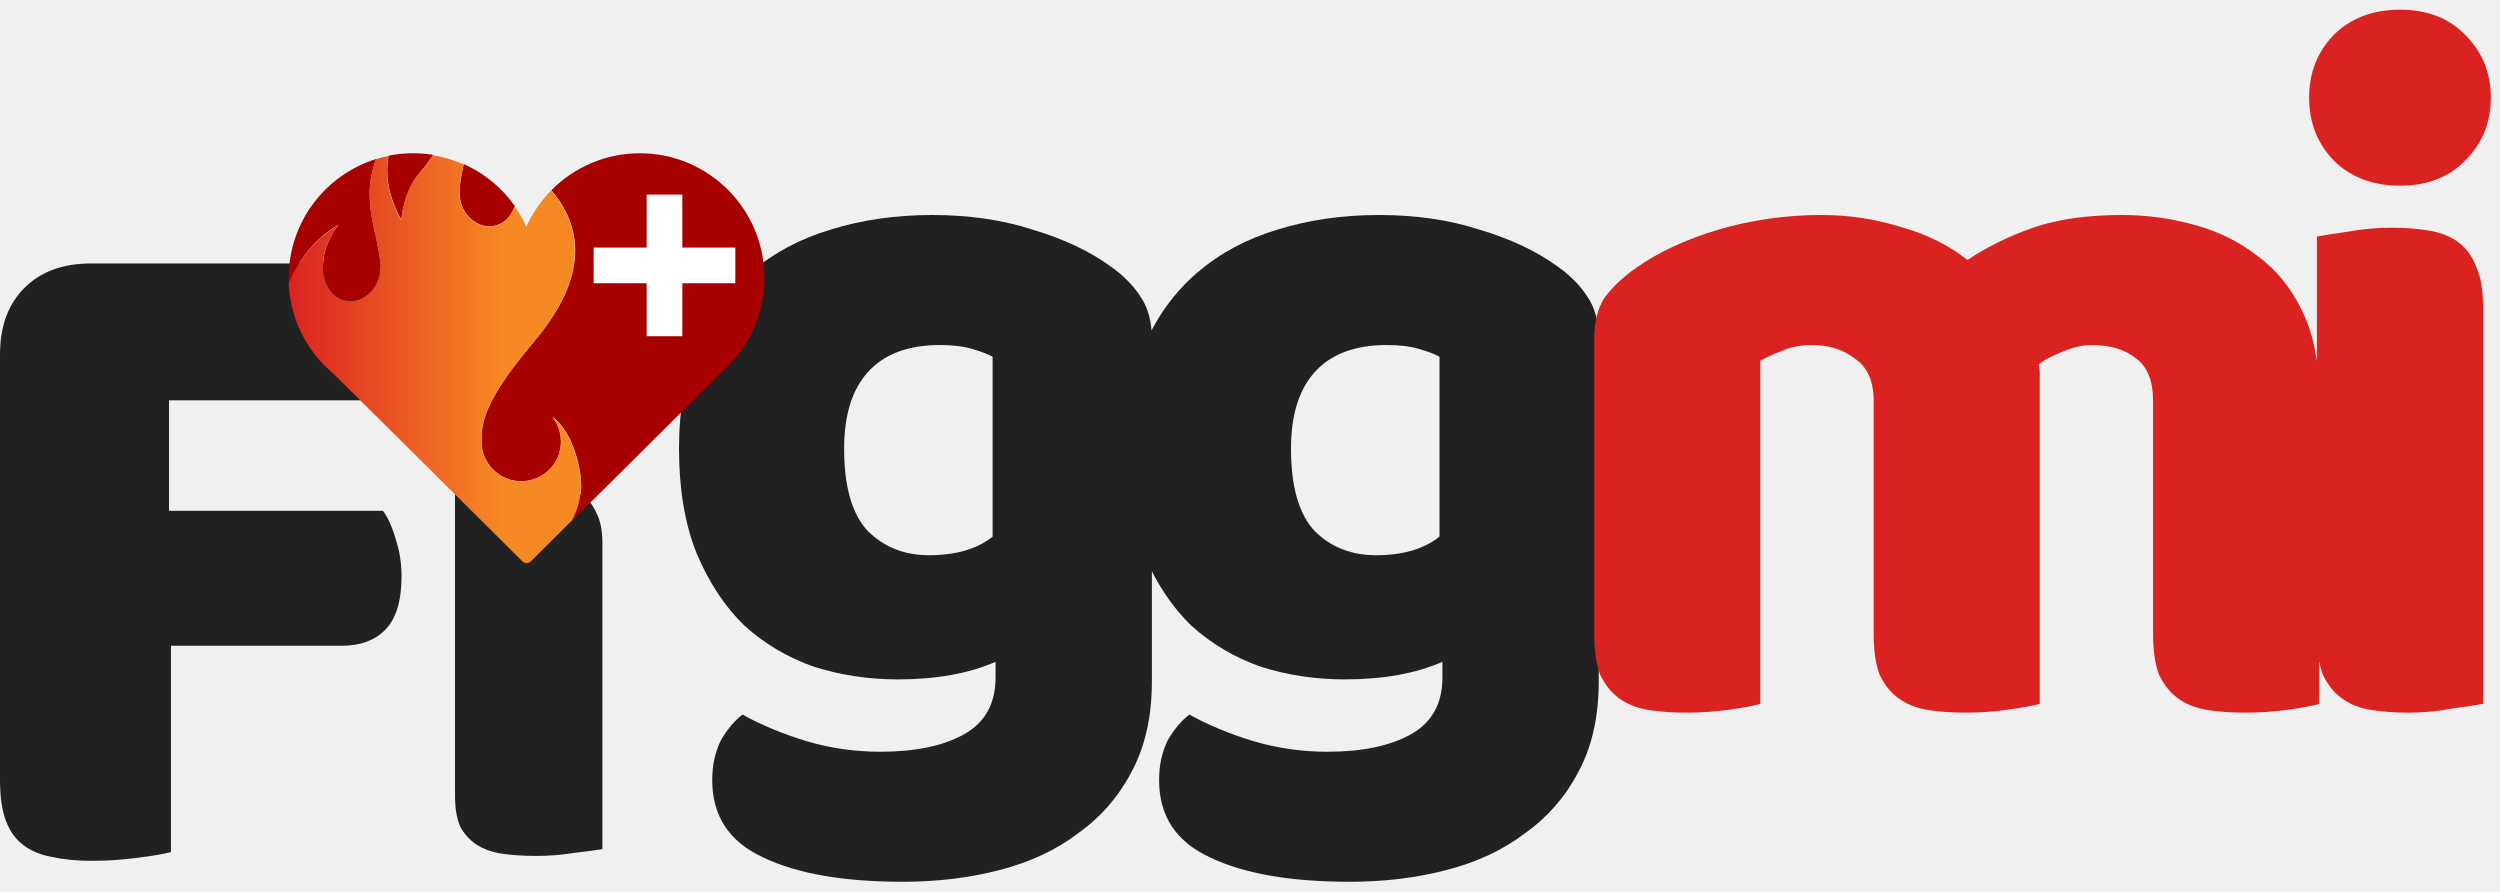
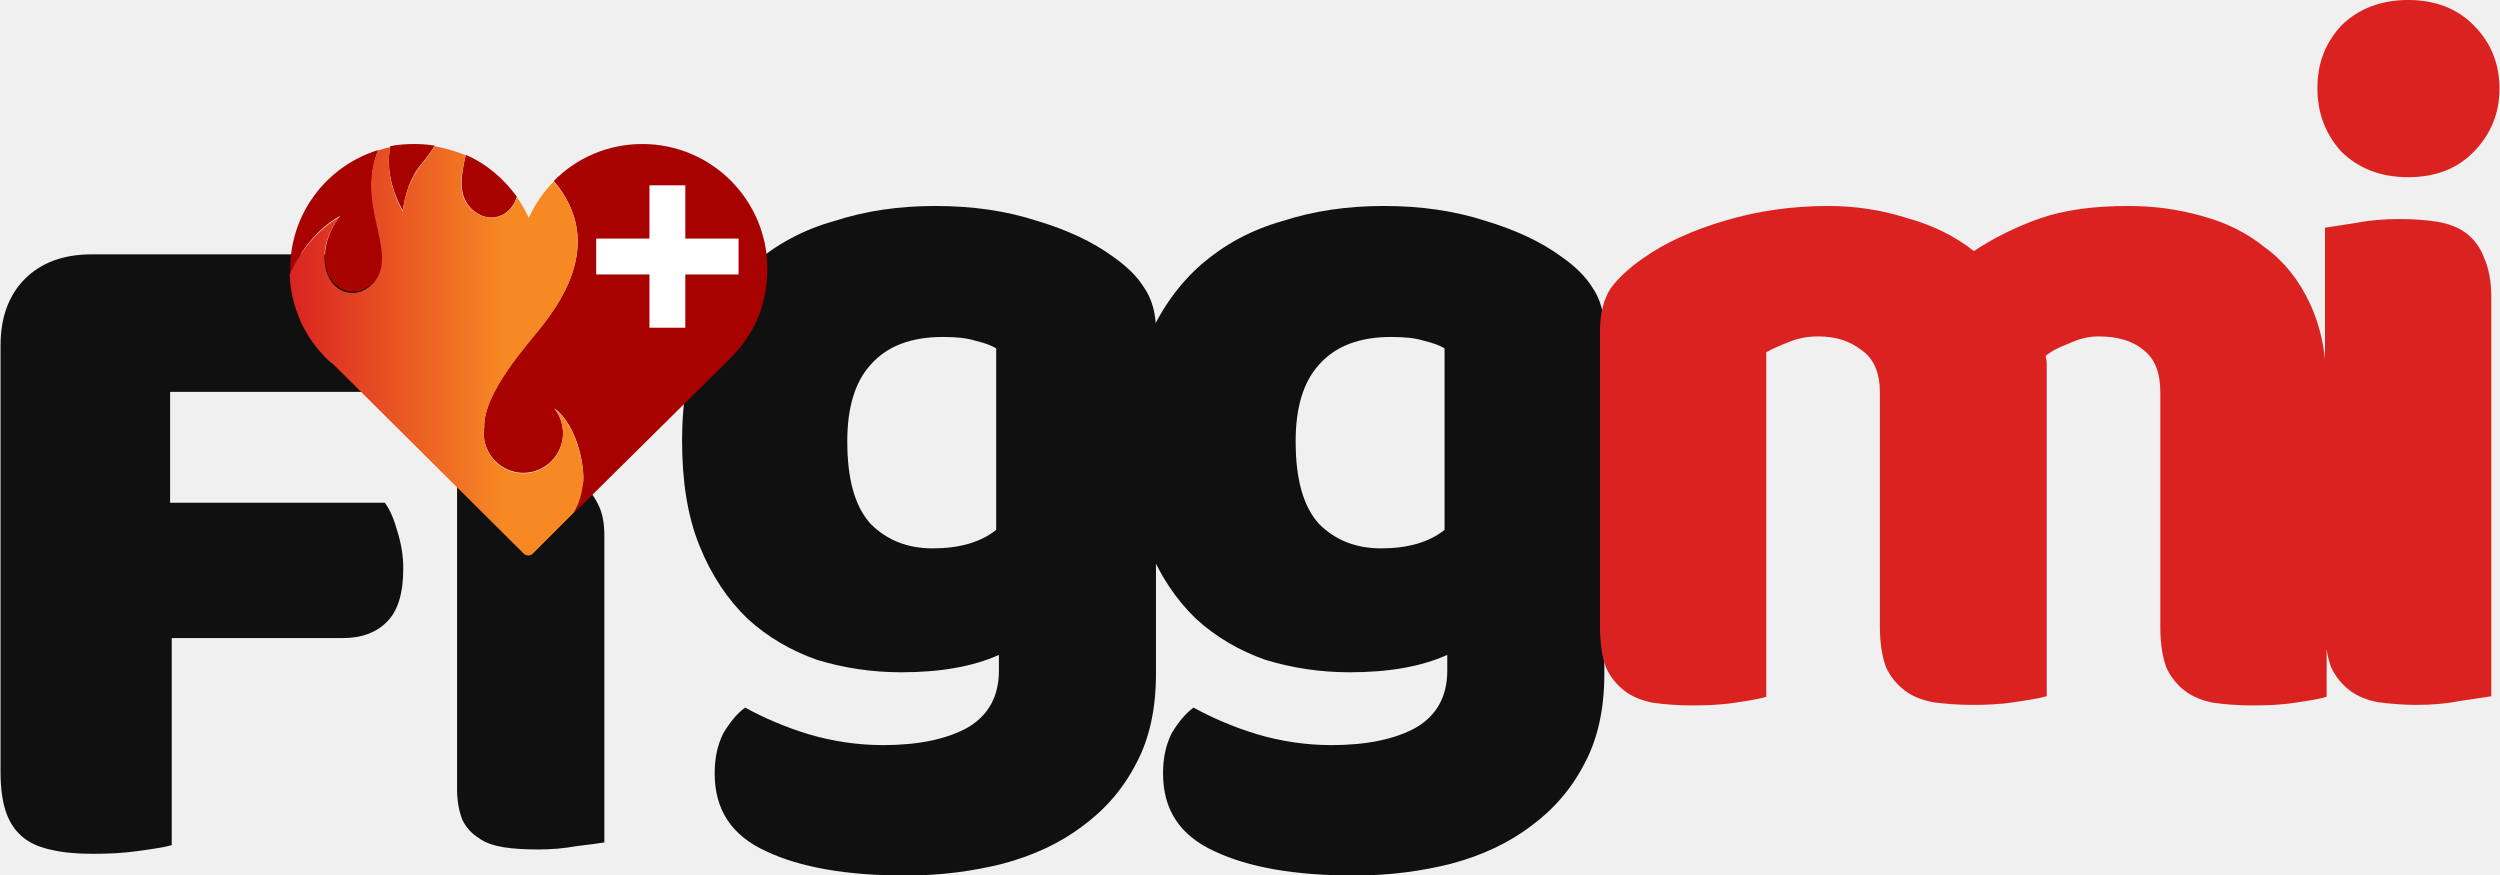
- <svg xmlns="http://www.w3.org/2000/svg" width="129" height="46" viewBox="0 0 129 46" fill="none">
-   <path d="M48.094 11.094C50.01 11.094 51.74 11.347 53.286 11.851C54.866 12.322 56.194 12.944 57.269 13.718C57.941 14.188 58.462 14.71 58.832 15.281C59.235 15.853 59.437 16.593 59.437 17.501V35.158C59.437 36.941 59.101 38.471 58.429 39.749C57.756 41.061 56.832 42.137 55.656 42.978C54.513 43.852 53.152 44.491 51.572 44.895C50.026 45.298 48.363 45.5 46.581 45.5C43.523 45.5 41.12 45.08 39.372 44.239C37.624 43.432 36.751 42.103 36.751 40.253C36.751 39.48 36.902 38.79 37.204 38.185C37.541 37.613 37.91 37.176 38.313 36.873C39.288 37.411 40.38 37.865 41.59 38.236C42.834 38.605 44.111 38.79 45.422 38.79C47.237 38.79 48.682 38.488 49.757 37.882C50.833 37.277 51.371 36.302 51.371 34.956V34.149C49.993 34.755 48.312 35.057 46.329 35.057C44.817 35.057 43.372 34.839 41.994 34.401C40.649 33.931 39.456 33.224 38.414 32.283C37.406 31.307 36.583 30.063 35.944 28.549C35.339 27.036 35.037 25.237 35.037 23.151C35.037 21.1 35.356 19.317 35.995 17.804C36.667 16.29 37.574 15.046 38.717 14.071C39.893 13.062 41.271 12.322 42.851 11.851C44.464 11.347 46.212 11.094 48.094 11.094ZM51.219 18.409C50.984 18.275 50.631 18.14 50.161 18.006C49.724 17.871 49.169 17.804 48.497 17.804C46.85 17.804 45.607 18.275 44.767 19.216C43.96 20.125 43.557 21.436 43.557 23.151C43.557 25.102 43.96 26.515 44.767 27.389C45.607 28.23 46.665 28.65 47.943 28.65C49.321 28.65 50.413 28.331 51.219 27.692V18.409ZM71.152 11.094C73.068 11.094 74.799 11.347 76.345 11.851C77.924 12.322 79.252 12.944 80.328 13.718C81 14.188 81.521 14.71 81.89 15.281C82.294 15.853 82.495 16.593 82.495 17.501V35.158C82.495 36.941 82.159 38.471 81.487 39.749C80.815 41.061 79.891 42.137 78.714 42.978C77.572 43.852 76.21 44.491 74.631 44.895C73.085 45.298 71.421 45.5 69.64 45.5C66.581 45.5 64.178 45.08 62.431 44.239C60.683 43.432 59.809 42.103 59.809 40.253C59.809 39.48 59.96 38.79 60.263 38.185C60.599 37.613 60.969 37.176 61.372 36.873C62.347 37.411 63.439 37.865 64.649 38.236C65.892 38.605 67.169 38.79 68.48 38.79C70.295 38.79 71.74 38.488 72.816 37.882C73.891 37.277 74.429 36.302 74.429 34.956V34.149C73.051 34.755 71.371 35.057 69.388 35.057C67.875 35.057 66.43 34.839 65.052 34.401C63.708 33.931 62.515 33.224 61.473 32.283C60.465 31.307 59.641 30.063 59.002 28.549C58.398 27.036 58.095 25.237 58.095 23.151C58.095 21.1 58.414 19.317 59.053 17.804C59.725 16.29 60.633 15.046 61.775 14.071C62.952 13.062 64.33 12.322 65.909 11.851C67.522 11.347 69.27 11.094 71.152 11.094ZM74.278 18.409C74.043 18.275 73.69 18.14 73.219 18.006C72.782 17.871 72.228 17.804 71.555 17.804C69.909 17.804 68.665 18.275 67.825 19.216C67.018 20.125 66.615 21.436 66.615 23.151C66.615 25.102 67.018 26.515 67.825 27.389C68.665 28.23 69.724 28.65 71.001 28.65C72.379 28.65 73.471 28.331 74.278 27.692V18.409Z" fill="#212121" />
-   <path d="M94.008 11.094C95.387 11.094 96.731 11.296 98.042 11.7C99.386 12.069 100.546 12.641 101.521 13.415C102.529 12.742 103.655 12.187 104.899 11.75C106.175 11.313 107.705 11.094 109.486 11.094C110.763 11.094 112.006 11.262 113.216 11.599C114.46 11.935 115.552 12.473 116.494 13.213C117.468 13.919 118.241 14.878 118.813 16.089C119.383 17.266 119.67 18.712 119.67 20.427V36.318C119.334 36.419 118.796 36.52 118.056 36.621C117.351 36.722 116.611 36.772 115.838 36.772C115.099 36.772 114.427 36.722 113.822 36.621C113.25 36.52 112.763 36.318 112.359 36.016C111.957 35.713 111.637 35.309 111.402 34.805C111.2 34.267 111.099 33.577 111.099 32.736V20.679C111.099 19.67 110.813 18.947 110.242 18.51C109.671 18.039 108.898 17.804 107.923 17.804C107.452 17.804 106.948 17.922 106.411 18.157C105.873 18.359 105.469 18.577 105.201 18.813C105.235 18.947 105.252 19.082 105.252 19.216C105.252 19.317 105.252 19.418 105.252 19.519V36.318C104.882 36.419 104.327 36.52 103.587 36.621C102.882 36.722 102.159 36.772 101.419 36.772C100.681 36.772 100.008 36.722 99.403 36.621C98.832 36.52 98.345 36.318 97.941 36.016C97.537 35.713 97.218 35.309 96.984 34.805C96.782 34.267 96.681 33.577 96.681 32.736V20.679C96.681 19.67 96.361 18.947 95.723 18.51C95.118 18.039 94.378 17.804 93.504 17.804C92.9 17.804 92.379 17.905 91.942 18.107C91.505 18.275 91.136 18.443 90.832 18.611V36.318C90.497 36.419 89.959 36.52 89.219 36.621C88.514 36.722 87.774 36.772 87.001 36.772C86.262 36.772 85.59 36.722 84.985 36.621C84.413 36.52 83.926 36.318 83.523 36.016C83.12 35.713 82.8 35.309 82.565 34.805C82.363 34.267 82.263 33.577 82.263 32.736V17.501C82.263 16.593 82.447 15.87 82.817 15.332C83.22 14.794 83.758 14.289 84.43 13.818C85.573 13.011 86.984 12.355 88.665 11.851C90.379 11.346 92.16 11.094 94.008 11.094ZM119.151 5.04C119.151 3.762 119.57 2.686 120.41 1.812C121.284 0.937 122.427 0.5 123.839 0.5C125.25 0.5 126.377 0.937 127.217 1.812C128.091 2.686 128.527 3.762 128.527 5.04C128.527 6.318 128.091 7.395 127.217 8.269C126.377 9.143 125.25 9.581 123.839 9.581C122.427 9.581 121.284 9.143 120.41 8.269C119.57 7.395 119.151 6.318 119.151 5.04ZM128.124 36.318C127.755 36.386 127.2 36.47 126.46 36.571C125.754 36.705 125.032 36.772 124.292 36.772C123.554 36.772 122.881 36.722 122.276 36.621C121.705 36.52 121.217 36.318 120.814 36.016C120.41 35.713 120.091 35.309 119.857 34.805C119.655 34.267 119.553 33.577 119.553 32.736V12.204C119.923 12.137 120.461 12.053 121.167 11.952C121.906 11.817 122.646 11.75 123.386 11.75C124.124 11.75 124.78 11.8 125.351 11.901C125.956 12.002 126.46 12.204 126.864 12.507C127.267 12.809 127.57 13.23 127.771 13.768C128.006 14.272 128.124 14.945 128.124 15.786V36.318Z" fill="#DA2321" />
-   <path d="M21.476 13.595C21.712 13.965 21.913 14.469 22.081 15.108C22.283 15.714 22.384 16.353 22.384 17.025C22.384 18.337 22.098 19.279 21.527 19.85C20.989 20.388 20.25 20.657 19.308 20.657H8.722V26.358H19.762C20.031 26.728 20.25 27.216 20.418 27.821C20.619 28.427 20.72 29.066 20.72 29.738C20.72 31.016 20.434 31.941 19.863 32.513C19.325 33.051 18.586 33.32 17.645 33.32H8.822V43.965C8.453 44.066 7.865 44.166 7.058 44.267C6.285 44.368 5.512 44.419 4.739 44.419C3.966 44.419 3.277 44.351 2.672 44.217C2.101 44.116 1.613 43.914 1.21 43.611C0.807 43.309 0.504 42.888 0.302 42.35C0.101 41.812 0 41.106 0 40.231V18.286C0 16.84 0.42 15.697 1.26 14.856C2.101 14.015 3.243 13.595 4.688 13.595H21.476Z" fill="#212121" />
-   <path d="M31.083 43.817C30.755 43.869 30.263 43.933 29.607 44.011C28.981 44.115 28.34 44.166 27.684 44.166C27.028 44.166 26.431 44.128 25.894 44.05C25.387 43.972 24.955 43.817 24.597 43.584C24.239 43.351 23.956 43.04 23.747 42.652C23.568 42.238 23.479 41.707 23.479 41.06V25.257C23.807 25.205 24.284 25.141 24.91 25.063C25.566 24.959 26.222 24.908 26.878 24.908C27.535 24.908 28.116 24.947 28.623 25.024C29.16 25.102 29.607 25.257 29.965 25.49C30.323 25.723 30.591 26.047 30.77 26.461C30.979 26.849 31.083 27.367 31.083 28.014V43.817Z" fill="#212121" />
-   <path d="M26.562 10.629C25.902 9.695 24.988 8.934 23.932 8.467C23.709 9.482 23.536 10.355 24.085 11.066C24.846 12.03 26.166 11.837 26.562 10.629Z" fill="#A80200" />
-   <path d="M21.668 8.903C21.932 8.588 22.156 8.284 22.349 7.989C22.014 7.939 21.668 7.908 21.323 7.908C20.887 7.908 20.46 7.949 20.054 8.03C19.882 8.944 19.993 10.06 20.704 11.339C20.816 10.487 21.049 9.644 21.668 8.903Z" fill="#A80200" />
-   <path d="M39.444 14.334C39.444 10.791 36.561 7.908 33.018 7.908C31.231 7.908 29.617 8.639 28.45 9.817C30.968 12.771 29.039 15.766 27.81 17.319C27.16 18.141 24.816 20.679 24.866 22.476C24.856 22.578 24.846 22.679 24.846 22.78C24.846 23.907 25.76 24.831 26.897 24.831C28.023 24.831 28.947 23.918 28.947 22.78C28.947 22.293 28.775 21.847 28.501 21.501C29.668 22.354 30.054 24.496 29.983 25.298C29.932 25.836 29.78 26.364 29.536 26.851L37.576 18.872C38.236 18.212 38.754 17.41 39.079 16.517C39.302 15.827 39.444 15.096 39.444 14.334Z" fill="#A80200" />
-   <path d="M17.466 11.593C17.466 11.593 16.684 12.537 16.674 13.644C16.654 15.553 18.359 16.05 19.262 14.893C20.45 13.37 18.288 11.065 19.415 8.203C16.796 9.015 14.897 11.451 14.897 14.334C14.897 14.415 14.897 14.497 14.907 14.578C15.466 13.319 16.308 12.274 17.466 11.593Z" fill="#A80200" />
-   <rect x="33.367" y="10.04" width="1.841" height="7.309" fill="white" />
-   <rect x="30.633" y="14.616" width="1.841" height="7.309" transform="rotate(-90 30.6327 14.6157)" fill="white" />
-   <path d="M29.973 25.308C30.044 24.517 29.658 22.375 28.49 21.512C28.775 21.867 28.937 22.303 28.937 22.791C28.937 23.918 28.023 24.841 26.886 24.841C25.76 24.841 24.836 23.928 24.836 22.791C24.836 22.689 24.846 22.588 24.856 22.486C24.805 20.689 27.15 18.162 27.8 17.329C29.018 15.776 30.947 12.781 28.44 9.827C27.912 10.365 27.475 10.994 27.16 11.695C26.988 11.319 26.785 10.974 26.551 10.639C26.155 11.847 24.836 12.04 24.074 11.076C23.526 10.365 23.689 9.502 23.922 8.477C23.425 8.264 22.897 8.101 22.338 8.01C22.146 8.304 21.922 8.609 21.658 8.923C21.039 9.665 20.805 10.507 20.694 11.36C19.983 10.081 19.872 8.974 20.044 8.05C19.831 8.091 19.608 8.152 19.405 8.213C18.278 11.076 20.44 13.38 19.252 14.913C18.349 16.07 16.643 15.573 16.664 13.664C16.674 12.558 17.456 11.614 17.456 11.614C16.308 12.294 15.456 13.339 14.897 14.588C14.918 15.248 15.05 15.877 15.252 16.476C15.517 17.238 15.933 17.928 16.44 18.527C16.664 18.781 16.897 19.024 17.161 19.238L26.957 28.963C27.018 29.024 27.1 29.054 27.171 29.054C27.252 29.054 27.333 29.024 27.394 28.963L29.516 26.851C29.77 26.374 29.922 25.846 29.973 25.308Z" fill="url(#paint0_linear_1_1528)" />
-   <defs>
-     <linearGradient id="paint0_linear_1_1528" x1="14.897" y1="22.605" x2="25.979" y2="22.605" gradientUnits="userSpaceOnUse">
-       <stop stop-color="#DA2321" />
-       <stop offset="1" stop-color="#F78924" />
-     </linearGradient>
-   </defs>
+ <svg xmlns="http://www.w3.org/2000/svg" version="1.1" id="Capa_1" x="0px" y="0px" viewBox="0 0 460 161" style="enable-background:new 0 0 460 161;" xml:space="preserve">
+   <style type="text/css">
+ 	.st0{fill:#101010;}
+ 	.st1{fill:#DA2321;}
+ 	.st2{fill:#A80200;}
+ 	.st3{fill:#FFFFFF;}
+ 	.st4{fill:url(#SVGID_1_);}
+ </style>
+   <path class="st0" d="M172.1,37.9c6.9,0,13,0.9,18.6,2.7c5.7,1.7,10.4,3.9,14.2,6.7c2.4,1.7,4.3,3.5,5.6,5.6c1.4,2,2.2,4.7,2.2,7.9  V124c0,6.4-1.2,11.9-3.6,16.4c-2.4,4.7-5.7,8.5-9.9,11.6c-4.1,3.1-9,5.4-14.6,6.9c-5.5,1.4-11.5,2.2-17.9,2.2  c-10.9,0-19.5-1.5-25.8-4.5c-6.3-2.9-9.4-7.6-9.4-14.3c0-2.8,0.5-5.2,1.6-7.4c1.2-2,2.5-3.6,4-4.7c3.5,1.9,7.4,3.6,11.7,4.9  c4.4,1.3,9,2,13.7,2c6.5,0,11.7-1.1,15.5-3.2c3.8-2.2,5.8-5.7,5.8-10.5v-2.9c-4.9,2.2-10.9,3.2-18,3.2c-5.4,0-10.6-0.8-15.5-2.3  c-4.8-1.7-9.1-4.2-12.8-7.6c-3.6-3.5-6.6-7.9-8.8-13.4c-2.2-5.4-3.2-11.9-3.2-19.3c0-7.3,1.1-13.7,3.4-19.1  c2.4-5.4,5.7-9.9,9.7-13.4c4.2-3.6,9.1-6.3,14.8-7.9C159.2,38.8,165.4,37.9,172.1,37.9z M183.3,64.1c-0.8-0.5-2.1-1-3.8-1.4  c-1.6-0.5-3.5-0.7-6-0.7c-5.9,0-10.3,1.7-13.3,5.1c-2.9,3.2-4.3,7.9-4.3,14.1c0,7,1.4,12,4.3,15.2c3,3,6.8,4.5,11.4,4.5  c4.9,0,8.8-1.1,11.7-3.4V64.1z M254.6,37.9c6.9,0,13,0.9,18.6,2.7c5.7,1.7,10.4,3.9,14.2,6.7c2.4,1.7,4.3,3.5,5.6,5.6  c1.4,2,2.2,4.7,2.2,7.9V124c0,6.4-1.2,11.9-3.6,16.4c-2.4,4.7-5.7,8.5-9.9,11.6c-4.1,3.1-9,5.4-14.6,6.9c-5.5,1.4-11.5,2.2-17.9,2.2  c-10.9,0-19.5-1.5-25.8-4.5c-6.3-2.9-9.4-7.6-9.4-14.3c0-2.8,0.5-5.2,1.6-7.4c1.2-2,2.5-3.6,4-4.7c3.5,1.9,7.4,3.6,11.7,4.9  c4.4,1.3,9,2,13.7,2c6.5,0,11.7-1.1,15.5-3.2c3.8-2.2,5.8-5.7,5.8-10.5v-2.9c-4.9,2.2-10.9,3.2-18,3.2c-5.4,0-10.6-0.8-15.5-2.3  c-4.8-1.7-9.1-4.2-12.8-7.6c-3.6-3.5-6.6-7.9-8.8-13.4c-2.2-5.4-3.2-11.9-3.2-19.3c0-7.3,1.1-13.7,3.4-19.1  c2.4-5.4,5.7-9.9,9.7-13.4c4.2-3.6,9.1-6.3,14.8-7.9C241.7,38.8,247.9,37.9,254.6,37.9z M265.8,64.1c-0.8-0.5-2.1-1-3.8-1.4  c-1.6-0.5-3.5-0.7-6-0.7c-5.9,0-10.3,1.7-13.3,5.1c-2.9,3.2-4.3,7.9-4.3,14.1c0,7,1.4,12,4.3,15.2c3,3,6.8,4.5,11.4,4.5  c4.9,0,8.8-1.1,11.7-3.4V64.1z" />
+   <path class="st1" d="M336.4,37.9c4.9,0,9.7,0.7,14.4,2.2c4.8,1.3,9,3.4,12.4,6.1c3.6-2.4,7.6-4.4,12.1-6c4.6-1.6,10-2.3,16.4-2.3  c4.6,0,9,0.6,13.3,1.8c4.5,1.2,8.4,3.1,11.7,5.8c3.5,2.5,6.3,6,8.3,10.3c2,4.2,3.1,9.4,3.1,15.5v56.9c-1.2,0.4-3.1,0.7-5.8,1.1  c-2.5,0.4-5.2,0.5-7.9,0.5c-2.6,0-5.1-0.2-7.2-0.5c-2-0.4-3.8-1.1-5.2-2.2c-1.4-1.1-2.6-2.5-3.4-4.3c-0.7-1.9-1.1-4.4-1.1-7.4V72.2  c0-3.6-1-6.2-3.1-7.8c-2-1.7-4.8-2.5-8.3-2.5c-1.7,0-3.5,0.4-5.4,1.3c-1.9,0.7-3.4,1.5-4.3,2.3c0.1,0.5,0.2,1,0.2,1.4  c0,0.4,0,0.7,0,1.1v60.1c-1.3,0.4-3.3,0.7-6,1.1c-2.5,0.4-5.1,0.5-7.8,0.5c-2.6,0-5-0.2-7.2-0.5c-2-0.4-3.8-1.1-5.2-2.2  c-1.4-1.1-2.6-2.5-3.4-4.3c-0.7-1.9-1.1-4.4-1.1-7.4V72.2c0-3.6-1.1-6.2-3.4-7.8c-2.2-1.7-4.8-2.5-7.9-2.5c-2.2,0-4,0.4-5.6,1.1  c-1.6,0.6-2.9,1.2-4,1.8v63.4c-1.2,0.4-3.1,0.7-5.8,1.1c-2.5,0.4-5.2,0.5-7.9,0.5c-2.6,0-5.1-0.2-7.2-0.5c-2-0.4-3.8-1.1-5.2-2.2  s-2.6-2.5-3.4-4.3c-0.7-1.9-1.1-4.4-1.1-7.4V60.8c0-3.2,0.7-5.8,2-7.8c1.4-1.9,3.4-3.7,5.8-5.4c4.1-2.9,9.1-5.2,15.2-7  C323.4,38.8,329.8,37.9,336.4,37.9z M426.4,16.2c0-4.6,1.5-8.4,4.5-11.6C434,1.6,438.1,0,443.1,0c5,0,9.1,1.6,12.1,4.7  c3.1,3.1,4.7,7,4.7,11.6s-1.6,8.4-4.7,11.6c-3,3.1-7,4.7-12.1,4.7c-5.1,0-9.1-1.6-12.3-4.7C427.9,24.7,426.4,20.8,426.4,16.2z   M458.5,128.1c-1.3,0.2-3.3,0.5-6,0.9c-2.5,0.5-5.1,0.7-7.8,0.7c-2.6,0-5-0.2-7.2-0.5c-2-0.4-3.8-1.1-5.2-2.2  c-1.4-1.1-2.6-2.5-3.4-4.3c-0.7-1.9-1.1-4.4-1.1-7.4V41.9c1.3-0.2,3.2-0.5,5.8-0.9c2.6-0.5,5.3-0.7,7.9-0.7c2.6,0,5,0.2,7,0.5  c2.2,0.4,4,1.1,5.4,2.2c1.4,1.1,2.5,2.6,3.2,4.5c0.8,1.8,1.3,4.2,1.3,7.2V128.1z" />
+   <path class="st0" d="M76.9,46.8c0.8,1.3,1.6,3.1,2.2,5.4c0.7,2.2,1.1,4.5,1.1,6.9c0,4.7-1,8.1-3.1,10.1c-1.9,1.9-4.6,2.9-7.9,2.9  H31.3v20.4h39.5c1,1.3,1.7,3.1,2.3,5.2c0.7,2.2,1.1,4.5,1.1,6.9c0,4.6-1,7.9-3.1,9.9c-1.9,1.9-4.6,2.9-7.9,2.9H31.6v38.1  c-1.3,0.4-3.4,0.7-6.3,1.1c-2.8,0.4-5.5,0.5-8.3,0.5c-2.8,0-5.2-0.2-7.4-0.7c-2-0.4-3.8-1.1-5.2-2.2c-1.4-1.1-2.5-2.6-3.2-4.5  c-0.7-1.9-1.1-4.5-1.1-7.6V63.6c0-5.2,1.5-9.3,4.5-12.3c3-3,7.1-4.5,12.3-4.5H76.9z" />
+   <path class="st0" d="M111.3,155c-1.2,0.2-2.9,0.4-5.3,0.7c-2.2,0.4-4.5,0.6-6.9,0.6c-2.3,0-4.5-0.1-6.4-0.4  c-1.8-0.3-3.4-0.8-4.6-1.7c-1.3-0.8-2.3-1.9-3-3.3c-0.6-1.5-1-3.4-1-5.7V88.6c1.2-0.2,2.9-0.4,5.1-0.7c2.3-0.4,4.7-0.6,7-0.6  c2.3,0,4.4,0.1,6.2,0.4c1.9,0.3,3.5,0.8,4.8,1.7c1.3,0.8,2.2,2,2.9,3.5c0.7,1.4,1.1,3.2,1.1,5.6V155z" />
+   <path class="st2" d="M95.1,36.2c-2.4-3.3-5.6-6.1-9.4-7.7c-0.8,3.6-1.4,6.8,0.5,9.3C89,41.3,93.7,40.6,95.1,36.2z" />
+   <path class="st2" d="M77.6,30.1c0.9-1.1,1.7-2.2,2.4-3.3c-1.2-0.2-2.4-0.3-3.7-0.3c-1.6,0-3.1,0.1-4.5,0.4  c-0.6,3.3-0.2,7.3,2.3,11.8C74.6,35.7,75.4,32.7,77.6,30.1z" />
+   <path class="st2" d="M141.2,49.5c0-12.7-10.3-23-23-23c-6.4,0-12.2,2.6-16.3,6.8c9,10.6,2.1,21.3-2.3,26.8  c-2.3,2.9-10.7,12-10.5,18.5c0,0.4-0.1,0.7-0.1,1.1c0,4,3.3,7.3,7.3,7.3c4,0,7.3-3.3,7.3-7.3c0-1.7-0.6-3.3-1.6-4.6  c4.2,3.1,5.6,10.7,5.3,13.6c-0.2,1.9-0.7,3.8-1.6,5.6l28.8-28.5c2.4-2.4,4.2-5.2,5.4-8.4C140.7,54.8,141.2,52.2,141.2,49.5z" />
+   <path class="st2" d="M62.6,39.7c0,0-2.8,3.4-2.8,7.3c-0.1,6.8,6,8.6,9.3,4.5c4.2-5.4-3.5-13.7,0.5-23.9  c-9.4,2.9-16.2,11.6-16.2,21.9c0,0.3,0,0.6,0,0.9C55.4,45.9,58.4,42.1,62.6,39.7z" />
+   <rect x="119.5" y="34.1" class="st3" width="6.6" height="26.2" />
+   <rect x="109.7" y="43.9" class="st3" width="26.2" height="6.6" />
+   <linearGradient id="SVGID_1_" gradientUnits="userSpaceOnUse" x1="53.378" y1="97.374" x2="93.027" y2="97.374" gradientTransform="matrix(1 0 0 -1 0 161.8898)">
+     <stop offset="0" style="stop-color:#DA2321" />
+     <stop offset="1" style="stop-color:#F78924" />
+   </linearGradient>
+   <path class="st4" d="M107.3,88.8c0.3-2.8-1.1-10.5-5.3-13.6c1,1.3,1.6,2.8,1.6,4.6c0,4-3.3,7.3-7.3,7.3c-4,0-7.3-3.3-7.3-7.3  c0-0.4,0-0.7,0.1-1.1c-0.2-6.4,8.2-15.5,10.5-18.5c4.4-5.6,11.3-16.3,2.3-26.8c-1.9,1.9-3.5,4.2-4.6,6.7c-0.6-1.3-1.3-2.6-2.2-3.8  c-1.4,4.3-6.1,5-8.9,1.6c-2-2.5-1.4-5.6-0.5-9.3c-1.8-0.8-3.7-1.3-5.7-1.7c-0.7,1.1-1.5,2.1-2.4,3.3c-2.2,2.7-3.1,5.7-3.5,8.7  c-2.5-4.6-2.9-8.5-2.3-11.8c-0.8,0.1-1.6,0.4-2.3,0.6c-4,10.2,3.7,18.5-0.5,24c-3.2,4.1-9.3,2.4-9.3-4.5c0-4,2.8-7.3,2.8-7.3  c-4.1,2.4-7.2,6.2-9.2,10.6c0.1,2.4,0.5,4.6,1.3,6.8c0.9,2.7,2.4,5.2,4.2,7.3c0.8,0.9,1.6,1.8,2.6,2.5l35,34.8  c0.2,0.2,0.5,0.3,0.8,0.3c0.3,0,0.6-0.1,0.8-0.3l7.6-7.6C106.6,92.6,107.1,90.7,107.3,88.8z" />
</svg>
